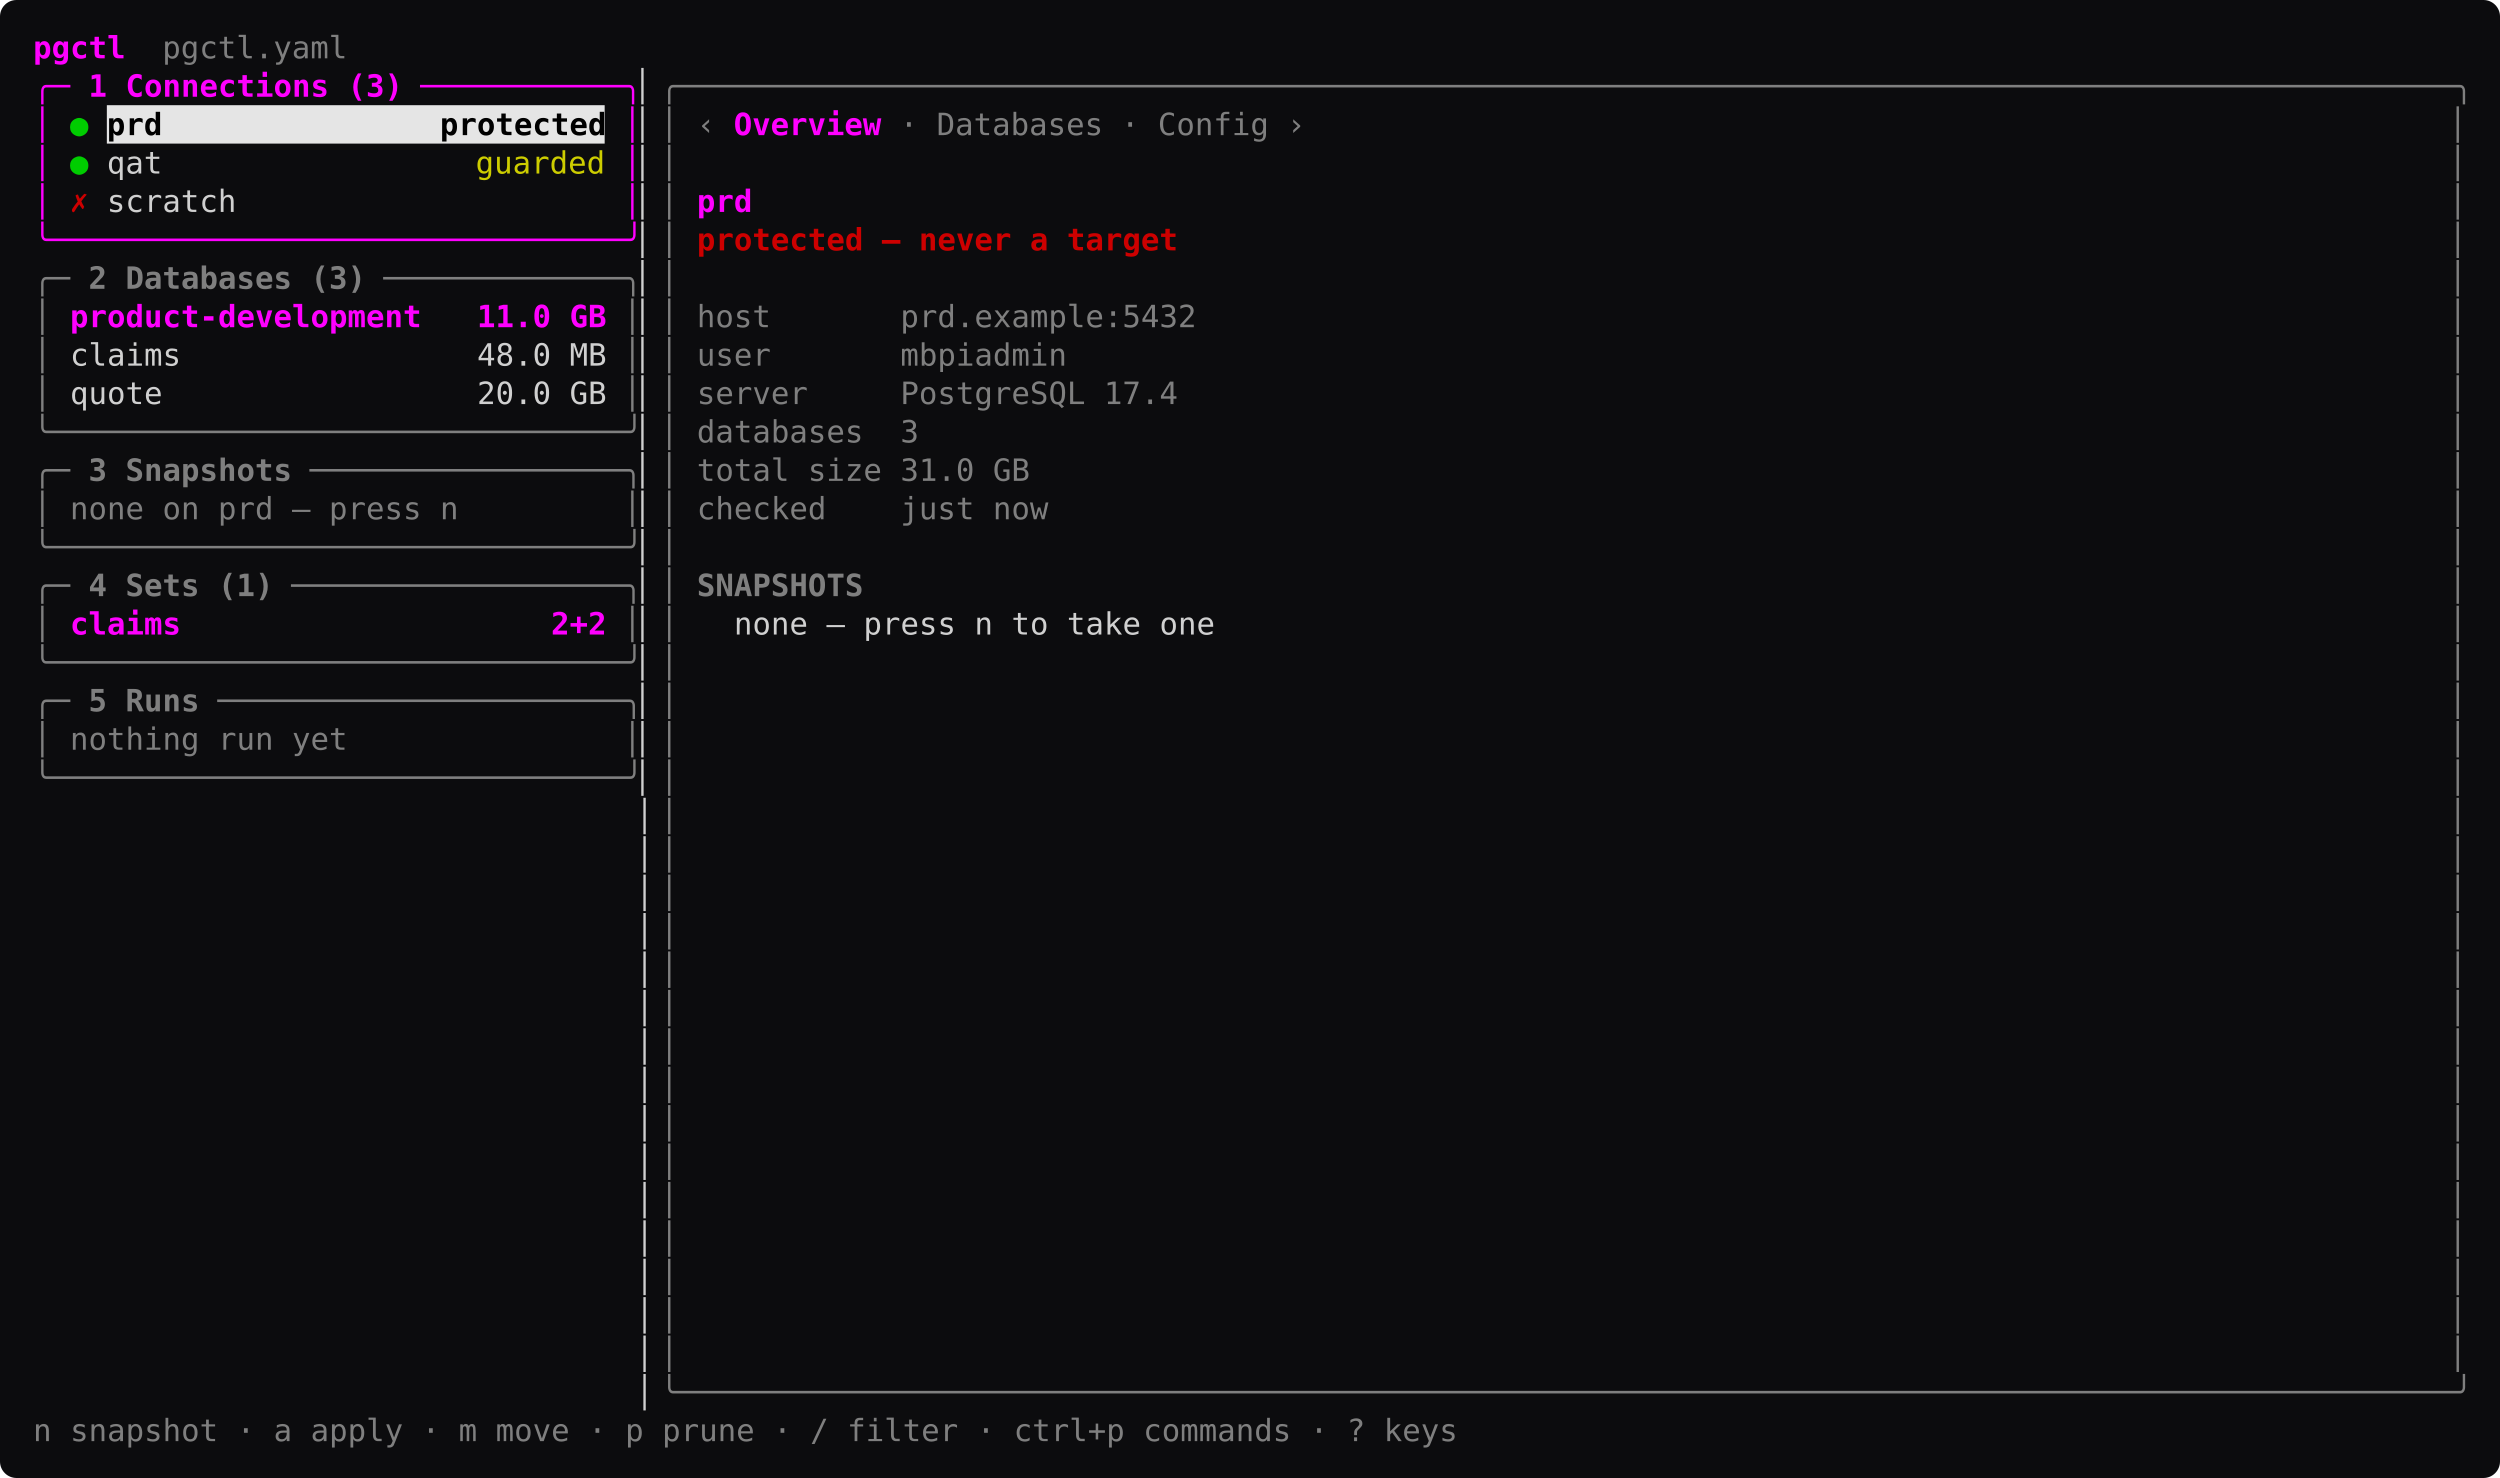
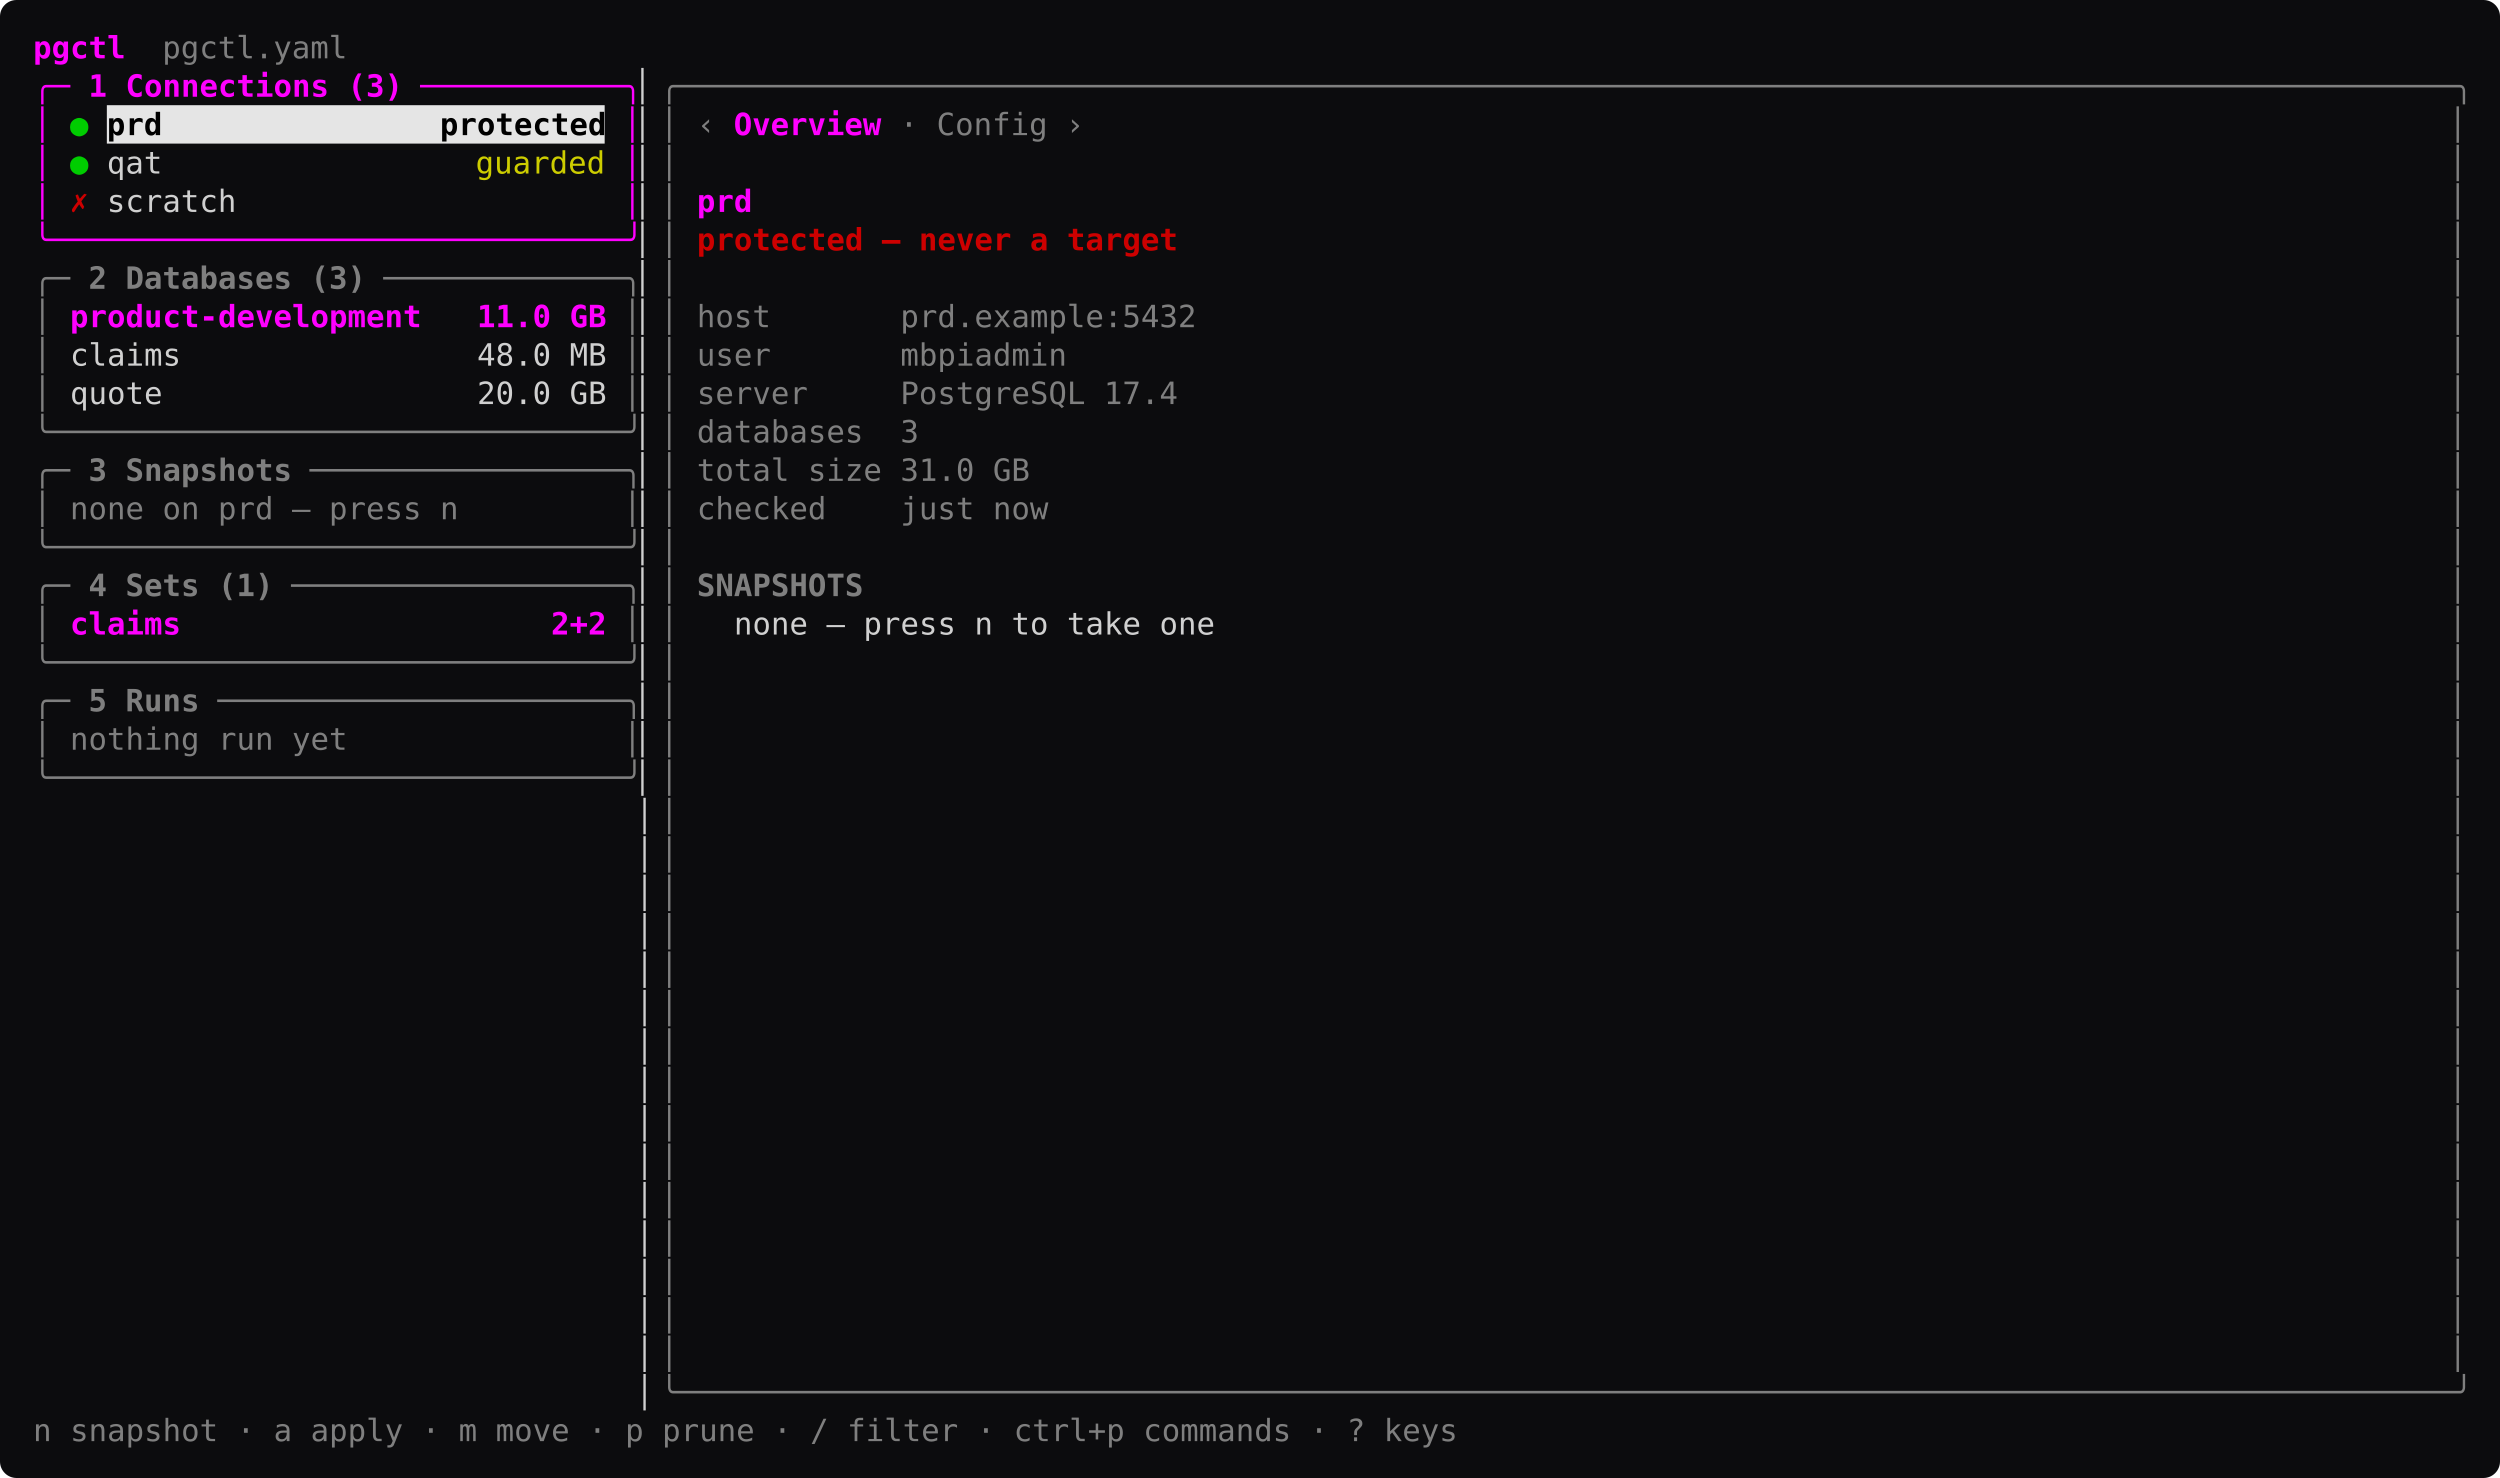
<svg xmlns="http://www.w3.org/2000/svg" width="1057.6" height="625.25" viewBox="0 0 1057.6 625.25" font-family="ui-monospace, 'SF Mono', SFMono-Regular, Menlo, Consolas, 'DejaVu Sans Mono', monospace" font-size="13" role="img">
  <rect width="1057.6" height="625.25" rx="7" fill="#0c0c0e" />
  <rect x="45.2" y="44.5" width="210.6" height="16.25" fill="#e5e5e5" />
  <text x="14" y="24.68" textLength="39" lengthAdjust="spacing" fill="#ff00ff" font-weight="600" xml:space="preserve">pgctl</text>
  <text x="53" y="24.68" textLength="93.6" lengthAdjust="spacing" fill="#7f7f7f" xml:space="preserve">  pgctl.yaml</text>
  <text x="14" y="40.92" textLength="15.6" lengthAdjust="spacing" fill="#ff00ff" xml:space="preserve">╭─</text>
  <text x="29.6" y="40.92" textLength="140.4" lengthAdjust="spacing" fill="#ff00ff" font-weight="600" xml:space="preserve"> 1 Connections (3)</text>
  <text x="177.8" y="40.92" textLength="93.6" lengthAdjust="spacing" fill="#ff00ff" xml:space="preserve">───────────╮</text>
  <text x="271.4" y="40.92" textLength="7.8" lengthAdjust="spacing" fill="#d0d0d0" xml:space="preserve">▏</text>
  <text x="279.2" y="40.92" textLength="764.4" lengthAdjust="spacing" fill="#7f7f7f" xml:space="preserve">╭────────────────────────────────────────────────────────────────────────────────────────────────╮</text>
  <text x="14" y="57.17" textLength="7.8" lengthAdjust="spacing" fill="#ff00ff" xml:space="preserve">│</text>
  <text x="29.6" y="57.17" textLength="7.8" lengthAdjust="spacing" fill="#00cd00" xml:space="preserve">●</text>
  <text x="45.2" y="57.17" textLength="210.6" lengthAdjust="spacing" fill="#000000" font-weight="600" xml:space="preserve">prd               protected</text>
  <text x="263.6" y="57.17" textLength="7.8" lengthAdjust="spacing" fill="#ff00ff" xml:space="preserve">│</text>
  <text x="271.4" y="57.17" textLength="7.8" lengthAdjust="spacing" fill="#d0d0d0" xml:space="preserve">▏</text>
  <text x="279.2" y="57.17" textLength="7.8" lengthAdjust="spacing" fill="#7f7f7f" xml:space="preserve">│</text>
  <text x="294.8" y="57.17" textLength="7.8" lengthAdjust="spacing" fill="#7f7f7f" xml:space="preserve">‹</text>
  <text x="310.4" y="57.17" textLength="7.8" lengthAdjust="spacing" fill="#ff00ff" font-weight="600" xml:space="preserve">O</text>
  <text x="318.2" y="57.17" textLength="7.8" lengthAdjust="spacing" fill="#ff00ff" font-weight="600" xml:space="preserve">v</text>
  <text x="326" y="57.17" textLength="7.8" lengthAdjust="spacing" fill="#ff00ff" font-weight="600" xml:space="preserve">e</text>
  <text x="333.8" y="57.17" textLength="7.8" lengthAdjust="spacing" fill="#ff00ff" font-weight="600" xml:space="preserve">r</text>
  <text x="341.6" y="57.17" textLength="7.8" lengthAdjust="spacing" fill="#ff00ff" font-weight="600" xml:space="preserve">v</text>
  <text x="349.4" y="57.17" textLength="7.8" lengthAdjust="spacing" fill="#ff00ff" font-weight="600" xml:space="preserve">i</text>
  <text x="357.2" y="57.17" textLength="7.8" lengthAdjust="spacing" fill="#ff00ff" font-weight="600" xml:space="preserve">e</text>
  <text x="365" y="57.17" textLength="7.8" lengthAdjust="spacing" fill="#ff00ff" font-weight="600" xml:space="preserve">w</text>
  <text x="380.6" y="57.17" textLength="7.8" lengthAdjust="spacing" fill="#7f7f7f" xml:space="preserve">·</text>
-   <text x="388.4" y="57.17" textLength="78" lengthAdjust="spacing" fill="#7f7f7f" xml:space="preserve"> Databases</text>
-   <text x="474.2" y="57.17" textLength="7.8" lengthAdjust="spacing" fill="#7f7f7f" xml:space="preserve">·</text>
-   <text x="482" y="57.17" textLength="54.6" lengthAdjust="spacing" fill="#7f7f7f" xml:space="preserve"> Config</text>
-   <text x="544.4" y="57.17" textLength="7.8" lengthAdjust="spacing" fill="#7f7f7f" xml:space="preserve">›</text>
+   <text x="388.4" y="57.17" textLength="54.6" lengthAdjust="spacing" fill="#7f7f7f" xml:space="preserve"> Config</text>
+   <text x="450.8" y="57.17" textLength="7.8" lengthAdjust="spacing" fill="#7f7f7f" xml:space="preserve">›</text>
  <text x="1035.8" y="57.17" textLength="7.8" lengthAdjust="spacing" fill="#7f7f7f" xml:space="preserve">│</text>
  <text x="14" y="73.42" textLength="7.8" lengthAdjust="spacing" fill="#ff00ff" xml:space="preserve">│</text>
  <text x="29.6" y="73.42" textLength="7.8" lengthAdjust="spacing" fill="#00cd00" xml:space="preserve">●</text>
  <text x="45.2" y="73.42" textLength="23.4" lengthAdjust="spacing" fill="#d0d0d0" xml:space="preserve">qat</text>
  <text x="201.2" y="73.42" textLength="54.6" lengthAdjust="spacing" fill="#cdcd00" xml:space="preserve">guarded</text>
  <text x="263.6" y="73.42" textLength="7.8" lengthAdjust="spacing" fill="#ff00ff" xml:space="preserve">│</text>
  <text x="271.4" y="73.42" textLength="7.8" lengthAdjust="spacing" fill="#d0d0d0" xml:space="preserve">▏</text>
  <text x="279.2" y="73.42" textLength="7.8" lengthAdjust="spacing" fill="#7f7f7f" xml:space="preserve">│</text>
  <text x="1035.8" y="73.42" textLength="7.8" lengthAdjust="spacing" fill="#7f7f7f" xml:space="preserve">│</text>
  <text x="14" y="89.67" textLength="7.8" lengthAdjust="spacing" fill="#ff00ff" xml:space="preserve">│</text>
  <text x="29.6" y="89.67" textLength="7.8" lengthAdjust="spacing" fill="#cd0000" font-weight="600" xml:space="preserve">✗</text>
  <text x="45.2" y="89.67" textLength="54.6" lengthAdjust="spacing" fill="#d0d0d0" xml:space="preserve">scratch</text>
  <text x="263.6" y="89.67" textLength="7.8" lengthAdjust="spacing" fill="#ff00ff" xml:space="preserve">│</text>
  <text x="271.4" y="89.67" textLength="7.8" lengthAdjust="spacing" fill="#d0d0d0" xml:space="preserve">▏</text>
  <text x="279.2" y="89.67" textLength="7.8" lengthAdjust="spacing" fill="#7f7f7f" xml:space="preserve">│</text>
  <text x="294.8" y="89.67" textLength="23.4" lengthAdjust="spacing" fill="#ff00ff" font-weight="600" xml:space="preserve">prd</text>
  <text x="1035.8" y="89.67" textLength="7.8" lengthAdjust="spacing" fill="#7f7f7f" xml:space="preserve">│</text>
  <text x="14" y="105.92" textLength="257.4" lengthAdjust="spacing" fill="#ff00ff" xml:space="preserve">╰───────────────────────────────╯</text>
  <text x="271.4" y="105.92" textLength="7.8" lengthAdjust="spacing" fill="#d0d0d0" xml:space="preserve">▏</text>
  <text x="279.2" y="105.92" textLength="7.8" lengthAdjust="spacing" fill="#7f7f7f" xml:space="preserve">│</text>
  <text x="294.8" y="105.92" textLength="202.8" lengthAdjust="spacing" fill="#cd0000" font-weight="600" xml:space="preserve">protected — never a target</text>
  <text x="1035.8" y="105.92" textLength="7.8" lengthAdjust="spacing" fill="#7f7f7f" xml:space="preserve">│</text>
  <text x="14" y="122.17" textLength="15.6" lengthAdjust="spacing" fill="#7f7f7f" xml:space="preserve">╭─</text>
  <text x="29.6" y="122.17" textLength="124.8" lengthAdjust="spacing" fill="#7f7f7f" font-weight="600" xml:space="preserve"> 2 Databases (3)</text>
  <text x="162.2" y="122.17" textLength="109.2" lengthAdjust="spacing" fill="#7f7f7f" xml:space="preserve">─────────────╮</text>
  <text x="271.4" y="122.17" textLength="7.8" lengthAdjust="spacing" fill="#d0d0d0" xml:space="preserve">▏</text>
  <text x="279.2" y="122.17" textLength="7.8" lengthAdjust="spacing" fill="#7f7f7f" xml:space="preserve">│</text>
  <text x="1035.8" y="122.17" textLength="7.8" lengthAdjust="spacing" fill="#7f7f7f" xml:space="preserve">│</text>
  <text x="14" y="138.43" textLength="7.8" lengthAdjust="spacing" fill="#7f7f7f" xml:space="preserve">│</text>
  <text x="29.6" y="138.43" textLength="226.2" lengthAdjust="spacing" fill="#ff00ff" font-weight="600" xml:space="preserve">product-development   11.0 GB</text>
  <text x="263.6" y="138.43" textLength="7.8" lengthAdjust="spacing" fill="#7f7f7f" xml:space="preserve">│</text>
  <text x="271.4" y="138.43" textLength="7.8" lengthAdjust="spacing" fill="#d0d0d0" xml:space="preserve">▏</text>
  <text x="279.2" y="138.43" textLength="7.8" lengthAdjust="spacing" fill="#7f7f7f" xml:space="preserve">│</text>
  <text x="294.8" y="138.43" textLength="210.6" lengthAdjust="spacing" fill="#7f7f7f" xml:space="preserve">host       prd.example:5432</text>
  <text x="1035.8" y="138.43" textLength="7.8" lengthAdjust="spacing" fill="#7f7f7f" xml:space="preserve">│</text>
  <text x="14" y="154.68" textLength="7.8" lengthAdjust="spacing" fill="#7f7f7f" xml:space="preserve">│</text>
  <text x="21.8" y="154.68" textLength="234" lengthAdjust="spacing" fill="#d0d0d0" xml:space="preserve"> claims                48.0 MB</text>
  <text x="263.6" y="154.68" textLength="7.8" lengthAdjust="spacing" fill="#7f7f7f" xml:space="preserve">│</text>
  <text x="271.4" y="154.68" textLength="7.8" lengthAdjust="spacing" fill="#d0d0d0" xml:space="preserve">▏</text>
  <text x="279.2" y="154.68" textLength="7.8" lengthAdjust="spacing" fill="#7f7f7f" xml:space="preserve">│</text>
  <text x="294.8" y="154.68" textLength="156" lengthAdjust="spacing" fill="#7f7f7f" xml:space="preserve">user       mbpiadmin</text>
  <text x="1035.8" y="154.68" textLength="7.8" lengthAdjust="spacing" fill="#7f7f7f" xml:space="preserve">│</text>
  <text x="14" y="170.93" textLength="7.8" lengthAdjust="spacing" fill="#7f7f7f" xml:space="preserve">│</text>
  <text x="21.8" y="170.93" textLength="234" lengthAdjust="spacing" fill="#d0d0d0" xml:space="preserve"> quote                 20.0 GB</text>
  <text x="263.6" y="170.93" textLength="7.8" lengthAdjust="spacing" fill="#7f7f7f" xml:space="preserve">│</text>
  <text x="271.4" y="170.93" textLength="7.8" lengthAdjust="spacing" fill="#d0d0d0" xml:space="preserve">▏</text>
  <text x="279.2" y="170.93" textLength="7.8" lengthAdjust="spacing" fill="#7f7f7f" xml:space="preserve">│</text>
  <text x="294.8" y="170.93" textLength="202.8" lengthAdjust="spacing" fill="#7f7f7f" xml:space="preserve">server     PostgreSQL 17.4</text>
  <text x="1035.8" y="170.93" textLength="7.8" lengthAdjust="spacing" fill="#7f7f7f" xml:space="preserve">│</text>
  <text x="14" y="187.18" textLength="257.4" lengthAdjust="spacing" fill="#7f7f7f" xml:space="preserve">╰───────────────────────────────╯</text>
  <text x="271.4" y="187.18" textLength="7.8" lengthAdjust="spacing" fill="#d0d0d0" xml:space="preserve">▏</text>
  <text x="279.2" y="187.18" textLength="7.8" lengthAdjust="spacing" fill="#7f7f7f" xml:space="preserve">│</text>
  <text x="294.8" y="187.18" textLength="93.6" lengthAdjust="spacing" fill="#7f7f7f" xml:space="preserve">databases  3</text>
  <text x="1035.8" y="187.18" textLength="7.8" lengthAdjust="spacing" fill="#7f7f7f" xml:space="preserve">│</text>
  <text x="14" y="203.43" textLength="15.6" lengthAdjust="spacing" fill="#7f7f7f" xml:space="preserve">╭─</text>
  <text x="29.6" y="203.43" textLength="93.6" lengthAdjust="spacing" fill="#7f7f7f" font-weight="600" xml:space="preserve"> 3 Snapshots</text>
  <text x="131" y="203.43" textLength="140.4" lengthAdjust="spacing" fill="#7f7f7f" xml:space="preserve">─────────────────╮</text>
  <text x="271.4" y="203.43" textLength="7.8" lengthAdjust="spacing" fill="#d0d0d0" xml:space="preserve">▏</text>
  <text x="279.2" y="203.43" textLength="7.8" lengthAdjust="spacing" fill="#7f7f7f" xml:space="preserve">│</text>
  <text x="294.8" y="203.43" textLength="140.4" lengthAdjust="spacing" fill="#7f7f7f" xml:space="preserve">total size 31.0 GB</text>
  <text x="1035.8" y="203.43" textLength="7.8" lengthAdjust="spacing" fill="#7f7f7f" xml:space="preserve">│</text>
  <text x="14" y="219.68" textLength="7.8" lengthAdjust="spacing" fill="#7f7f7f" xml:space="preserve">│</text>
  <text x="29.6" y="219.68" textLength="163.8" lengthAdjust="spacing" fill="#7f7f7f" xml:space="preserve">none on prd — press n</text>
  <text x="263.6" y="219.68" textLength="7.8" lengthAdjust="spacing" fill="#7f7f7f" xml:space="preserve">│</text>
  <text x="271.4" y="219.68" textLength="7.8" lengthAdjust="spacing" fill="#d0d0d0" xml:space="preserve">▏</text>
  <text x="279.2" y="219.68" textLength="7.8" lengthAdjust="spacing" fill="#7f7f7f" xml:space="preserve">│</text>
  <text x="294.8" y="219.68" textLength="148.2" lengthAdjust="spacing" fill="#7f7f7f" xml:space="preserve">checked    just now</text>
  <text x="1035.8" y="219.68" textLength="7.8" lengthAdjust="spacing" fill="#7f7f7f" xml:space="preserve">│</text>
  <text x="14" y="235.93" textLength="257.4" lengthAdjust="spacing" fill="#7f7f7f" xml:space="preserve">╰───────────────────────────────╯</text>
  <text x="271.4" y="235.93" textLength="7.8" lengthAdjust="spacing" fill="#d0d0d0" xml:space="preserve">▏</text>
  <text x="279.2" y="235.93" textLength="7.8" lengthAdjust="spacing" fill="#7f7f7f" xml:space="preserve">│</text>
  <text x="1035.8" y="235.93" textLength="7.8" lengthAdjust="spacing" fill="#7f7f7f" xml:space="preserve">│</text>
  <text x="14" y="252.18" textLength="15.6" lengthAdjust="spacing" fill="#7f7f7f" xml:space="preserve">╭─</text>
  <text x="29.6" y="252.18" textLength="85.8" lengthAdjust="spacing" fill="#7f7f7f" font-weight="600" xml:space="preserve"> 4 Sets (1)</text>
  <text x="123.2" y="252.18" textLength="148.2" lengthAdjust="spacing" fill="#7f7f7f" xml:space="preserve">──────────────────╮</text>
  <text x="271.4" y="252.18" textLength="7.8" lengthAdjust="spacing" fill="#d0d0d0" xml:space="preserve">▏</text>
  <text x="279.2" y="252.18" textLength="7.8" lengthAdjust="spacing" fill="#7f7f7f" xml:space="preserve">│</text>
  <text x="294.8" y="252.18" textLength="70.2" lengthAdjust="spacing" fill="#7f7f7f" font-weight="600" xml:space="preserve">SNAPSHOTS</text>
  <text x="1035.8" y="252.18" textLength="7.8" lengthAdjust="spacing" fill="#7f7f7f" xml:space="preserve">│</text>
  <text x="14" y="268.43" textLength="7.8" lengthAdjust="spacing" fill="#7f7f7f" xml:space="preserve">│</text>
  <text x="29.6" y="268.43" textLength="226.2" lengthAdjust="spacing" fill="#ff00ff" font-weight="600" xml:space="preserve">claims                    2+2</text>
  <text x="263.6" y="268.43" textLength="7.8" lengthAdjust="spacing" fill="#7f7f7f" xml:space="preserve">│</text>
  <text x="271.4" y="268.43" textLength="7.8" lengthAdjust="spacing" fill="#d0d0d0" xml:space="preserve">▏</text>
  <text x="279.2" y="268.43" textLength="7.8" lengthAdjust="spacing" fill="#7f7f7f" xml:space="preserve">│</text>
  <text x="287" y="268.43" textLength="226.2" lengthAdjust="spacing" fill="#d0d0d0" xml:space="preserve">   none — press n to take one</text>
  <text x="1035.8" y="268.43" textLength="7.8" lengthAdjust="spacing" fill="#7f7f7f" xml:space="preserve">│</text>
  <text x="14" y="284.68" textLength="257.4" lengthAdjust="spacing" fill="#7f7f7f" xml:space="preserve">╰───────────────────────────────╯</text>
  <text x="271.4" y="284.68" textLength="7.8" lengthAdjust="spacing" fill="#d0d0d0" xml:space="preserve">▏</text>
  <text x="279.2" y="284.68" textLength="7.8" lengthAdjust="spacing" fill="#7f7f7f" xml:space="preserve">│</text>
  <text x="1035.8" y="284.68" textLength="7.8" lengthAdjust="spacing" fill="#7f7f7f" xml:space="preserve">│</text>
  <text x="14" y="300.93" textLength="15.6" lengthAdjust="spacing" fill="#7f7f7f" xml:space="preserve">╭─</text>
  <text x="29.6" y="300.93" textLength="54.6" lengthAdjust="spacing" fill="#7f7f7f" font-weight="600" xml:space="preserve"> 5 Runs</text>
  <text x="92" y="300.93" textLength="179.4" lengthAdjust="spacing" fill="#7f7f7f" xml:space="preserve">──────────────────────╮</text>
  <text x="271.4" y="300.93" textLength="7.8" lengthAdjust="spacing" fill="#d0d0d0" xml:space="preserve">▏</text>
  <text x="279.2" y="300.93" textLength="7.8" lengthAdjust="spacing" fill="#7f7f7f" xml:space="preserve">│</text>
  <text x="1035.8" y="300.93" textLength="7.8" lengthAdjust="spacing" fill="#7f7f7f" xml:space="preserve">│</text>
  <text x="14" y="317.18" textLength="7.8" lengthAdjust="spacing" fill="#7f7f7f" xml:space="preserve">│</text>
  <text x="29.6" y="317.18" textLength="117" lengthAdjust="spacing" fill="#7f7f7f" xml:space="preserve">nothing run yet</text>
  <text x="263.6" y="317.18" textLength="7.8" lengthAdjust="spacing" fill="#7f7f7f" xml:space="preserve">│</text>
  <text x="271.4" y="317.18" textLength="7.8" lengthAdjust="spacing" fill="#d0d0d0" xml:space="preserve">▏</text>
  <text x="279.2" y="317.18" textLength="7.8" lengthAdjust="spacing" fill="#7f7f7f" xml:space="preserve">│</text>
  <text x="1035.8" y="317.18" textLength="7.8" lengthAdjust="spacing" fill="#7f7f7f" xml:space="preserve">│</text>
  <text x="14" y="333.43" textLength="257.4" lengthAdjust="spacing" fill="#7f7f7f" xml:space="preserve">╰───────────────────────────────╯</text>
  <text x="271.4" y="333.43" textLength="7.8" lengthAdjust="spacing" fill="#d0d0d0" xml:space="preserve">▏</text>
  <text x="279.2" y="333.43" textLength="7.8" lengthAdjust="spacing" fill="#7f7f7f" xml:space="preserve">│</text>
  <text x="1035.8" y="333.43" textLength="7.8" lengthAdjust="spacing" fill="#7f7f7f" xml:space="preserve">│</text>
  <text x="14" y="349.68" textLength="265.2" lengthAdjust="spacing" fill="#d0d0d0" xml:space="preserve">                                 ▏</text>
  <text x="279.2" y="349.68" textLength="7.8" lengthAdjust="spacing" fill="#7f7f7f" xml:space="preserve">│</text>
  <text x="1035.8" y="349.68" textLength="7.8" lengthAdjust="spacing" fill="#7f7f7f" xml:space="preserve">│</text>
  <text x="14" y="365.93" textLength="265.2" lengthAdjust="spacing" fill="#d0d0d0" xml:space="preserve">                                 ▏</text>
  <text x="279.2" y="365.93" textLength="7.8" lengthAdjust="spacing" fill="#7f7f7f" xml:space="preserve">│</text>
  <text x="1035.8" y="365.93" textLength="7.8" lengthAdjust="spacing" fill="#7f7f7f" xml:space="preserve">│</text>
  <text x="14" y="382.18" textLength="265.2" lengthAdjust="spacing" fill="#d0d0d0" xml:space="preserve">                                 ▏</text>
  <text x="279.2" y="382.18" textLength="7.8" lengthAdjust="spacing" fill="#7f7f7f" xml:space="preserve">│</text>
  <text x="1035.8" y="382.18" textLength="7.8" lengthAdjust="spacing" fill="#7f7f7f" xml:space="preserve">│</text>
  <text x="14" y="398.43" textLength="265.2" lengthAdjust="spacing" fill="#d0d0d0" xml:space="preserve">                                 ▏</text>
  <text x="279.2" y="398.43" textLength="7.8" lengthAdjust="spacing" fill="#7f7f7f" xml:space="preserve">│</text>
  <text x="1035.8" y="398.43" textLength="7.8" lengthAdjust="spacing" fill="#7f7f7f" xml:space="preserve">│</text>
  <text x="14" y="414.68" textLength="265.2" lengthAdjust="spacing" fill="#d0d0d0" xml:space="preserve">                                 ▏</text>
  <text x="279.2" y="414.68" textLength="7.8" lengthAdjust="spacing" fill="#7f7f7f" xml:space="preserve">│</text>
  <text x="1035.8" y="414.68" textLength="7.8" lengthAdjust="spacing" fill="#7f7f7f" xml:space="preserve">│</text>
  <text x="14" y="430.93" textLength="265.2" lengthAdjust="spacing" fill="#d0d0d0" xml:space="preserve">                                 ▏</text>
  <text x="279.2" y="430.93" textLength="7.8" lengthAdjust="spacing" fill="#7f7f7f" xml:space="preserve">│</text>
  <text x="1035.8" y="430.93" textLength="7.8" lengthAdjust="spacing" fill="#7f7f7f" xml:space="preserve">│</text>
  <text x="14" y="447.18" textLength="265.2" lengthAdjust="spacing" fill="#d0d0d0" xml:space="preserve">                                 ▏</text>
  <text x="279.2" y="447.18" textLength="7.8" lengthAdjust="spacing" fill="#7f7f7f" xml:space="preserve">│</text>
  <text x="1035.8" y="447.18" textLength="7.8" lengthAdjust="spacing" fill="#7f7f7f" xml:space="preserve">│</text>
  <text x="14" y="463.43" textLength="265.2" lengthAdjust="spacing" fill="#d0d0d0" xml:space="preserve">                                 ▏</text>
  <text x="279.2" y="463.43" textLength="7.8" lengthAdjust="spacing" fill="#7f7f7f" xml:space="preserve">│</text>
  <text x="1035.8" y="463.43" textLength="7.8" lengthAdjust="spacing" fill="#7f7f7f" xml:space="preserve">│</text>
  <text x="14" y="479.68" textLength="265.2" lengthAdjust="spacing" fill="#d0d0d0" xml:space="preserve">                                 ▏</text>
  <text x="279.2" y="479.68" textLength="7.8" lengthAdjust="spacing" fill="#7f7f7f" xml:space="preserve">│</text>
  <text x="1035.8" y="479.68" textLength="7.8" lengthAdjust="spacing" fill="#7f7f7f" xml:space="preserve">│</text>
  <text x="14" y="495.93" textLength="265.2" lengthAdjust="spacing" fill="#d0d0d0" xml:space="preserve">                                 ▏</text>
  <text x="279.2" y="495.93" textLength="7.8" lengthAdjust="spacing" fill="#7f7f7f" xml:space="preserve">│</text>
  <text x="1035.8" y="495.93" textLength="7.8" lengthAdjust="spacing" fill="#7f7f7f" xml:space="preserve">│</text>
  <text x="14" y="512.17" textLength="265.2" lengthAdjust="spacing" fill="#d0d0d0" xml:space="preserve">                                 ▏</text>
  <text x="279.2" y="512.17" textLength="7.8" lengthAdjust="spacing" fill="#7f7f7f" xml:space="preserve">│</text>
  <text x="1035.8" y="512.17" textLength="7.8" lengthAdjust="spacing" fill="#7f7f7f" xml:space="preserve">│</text>
  <text x="14" y="528.42" textLength="265.2" lengthAdjust="spacing" fill="#d0d0d0" xml:space="preserve">                                 ▏</text>
  <text x="279.2" y="528.42" textLength="7.8" lengthAdjust="spacing" fill="#7f7f7f" xml:space="preserve">│</text>
  <text x="1035.8" y="528.42" textLength="7.8" lengthAdjust="spacing" fill="#7f7f7f" xml:space="preserve">│</text>
  <text x="14" y="544.67" textLength="265.2" lengthAdjust="spacing" fill="#d0d0d0" xml:space="preserve">                                 ▏</text>
  <text x="279.2" y="544.67" textLength="7.8" lengthAdjust="spacing" fill="#7f7f7f" xml:space="preserve">│</text>
  <text x="1035.8" y="544.67" textLength="7.8" lengthAdjust="spacing" fill="#7f7f7f" xml:space="preserve">│</text>
  <text x="14" y="560.92" textLength="265.2" lengthAdjust="spacing" fill="#d0d0d0" xml:space="preserve">                                 ▏</text>
  <text x="279.2" y="560.92" textLength="7.8" lengthAdjust="spacing" fill="#7f7f7f" xml:space="preserve">│</text>
  <text x="1035.8" y="560.92" textLength="7.8" lengthAdjust="spacing" fill="#7f7f7f" xml:space="preserve">│</text>
  <text x="14" y="577.17" textLength="265.2" lengthAdjust="spacing" fill="#d0d0d0" xml:space="preserve">                                 ▏</text>
  <text x="279.2" y="577.17" textLength="7.8" lengthAdjust="spacing" fill="#7f7f7f" xml:space="preserve">│</text>
  <text x="1035.8" y="577.17" textLength="7.8" lengthAdjust="spacing" fill="#7f7f7f" xml:space="preserve">│</text>
  <text x="14" y="593.42" textLength="265.2" lengthAdjust="spacing" fill="#d0d0d0" xml:space="preserve">                                 ▏</text>
  <text x="279.2" y="593.42" textLength="764.4" lengthAdjust="spacing" fill="#7f7f7f" xml:space="preserve">╰────────────────────────────────────────────────────────────────────────────────────────────────╯</text>
  <text x="14" y="609.67" textLength="600.6" lengthAdjust="spacing" fill="#7f7f7f" xml:space="preserve">n snapshot · a apply · m move · p prune · / filter · ctrl+p commands · ? keys</text>
</svg>
